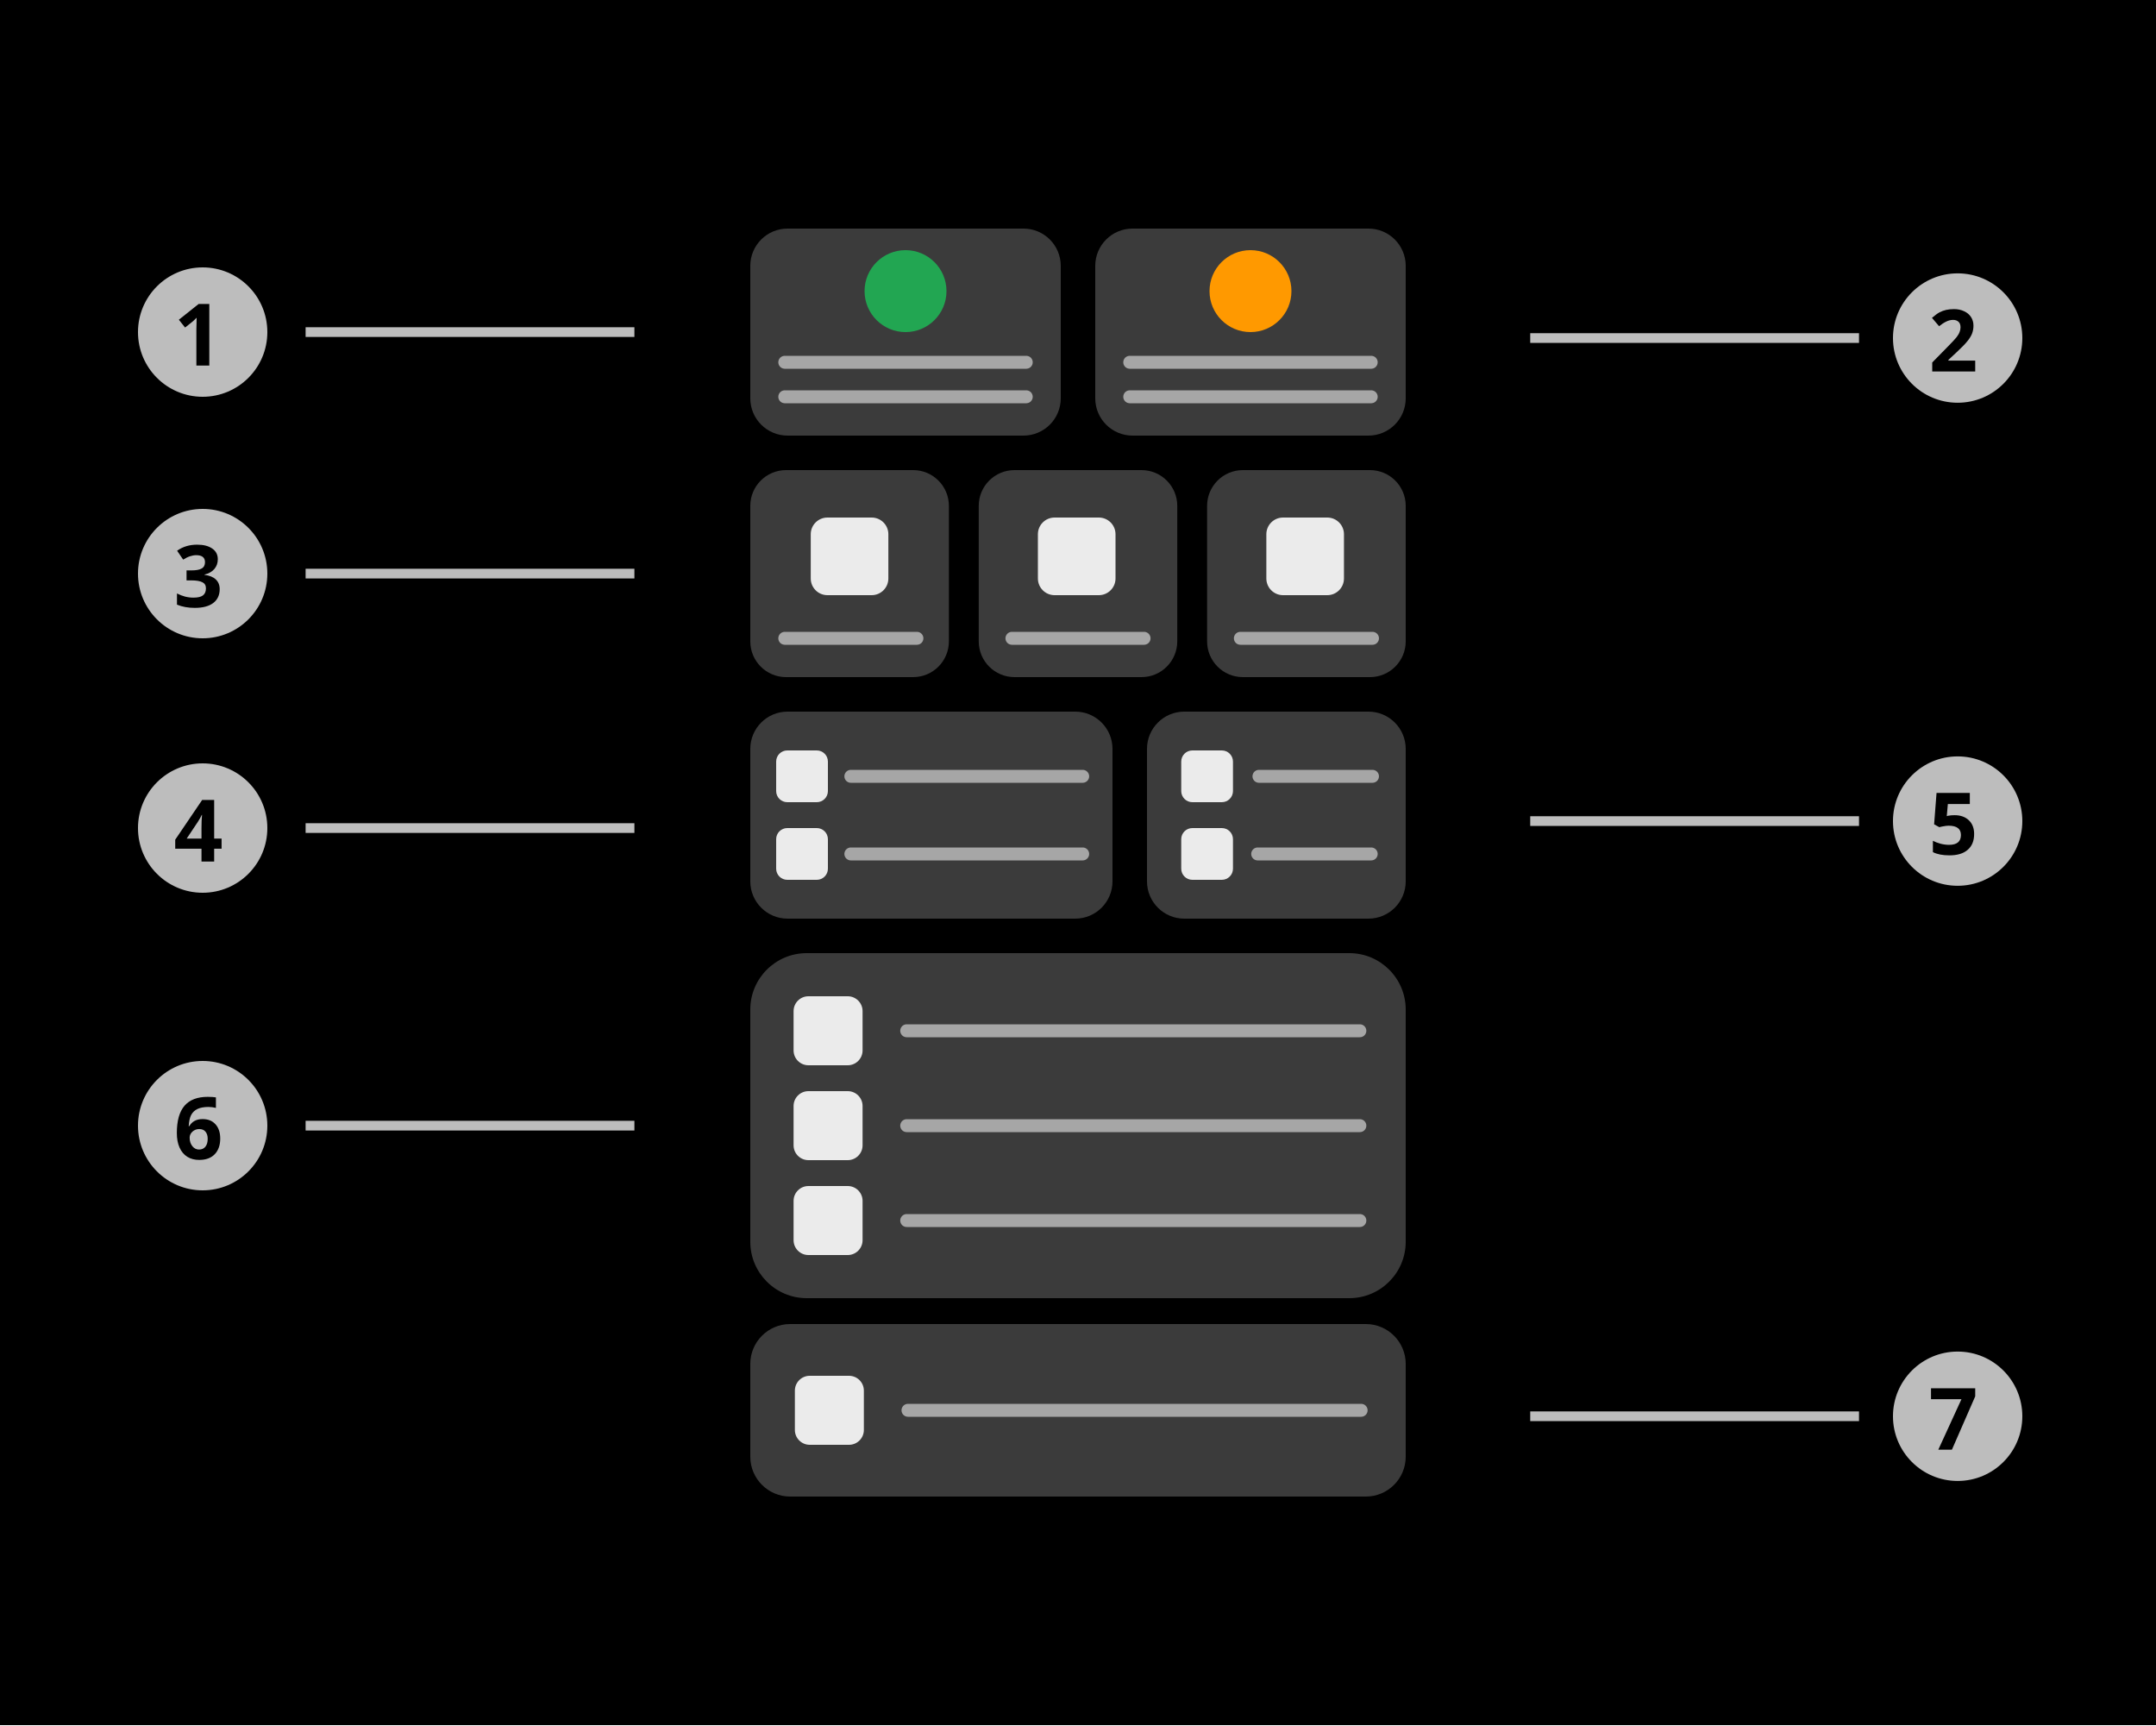
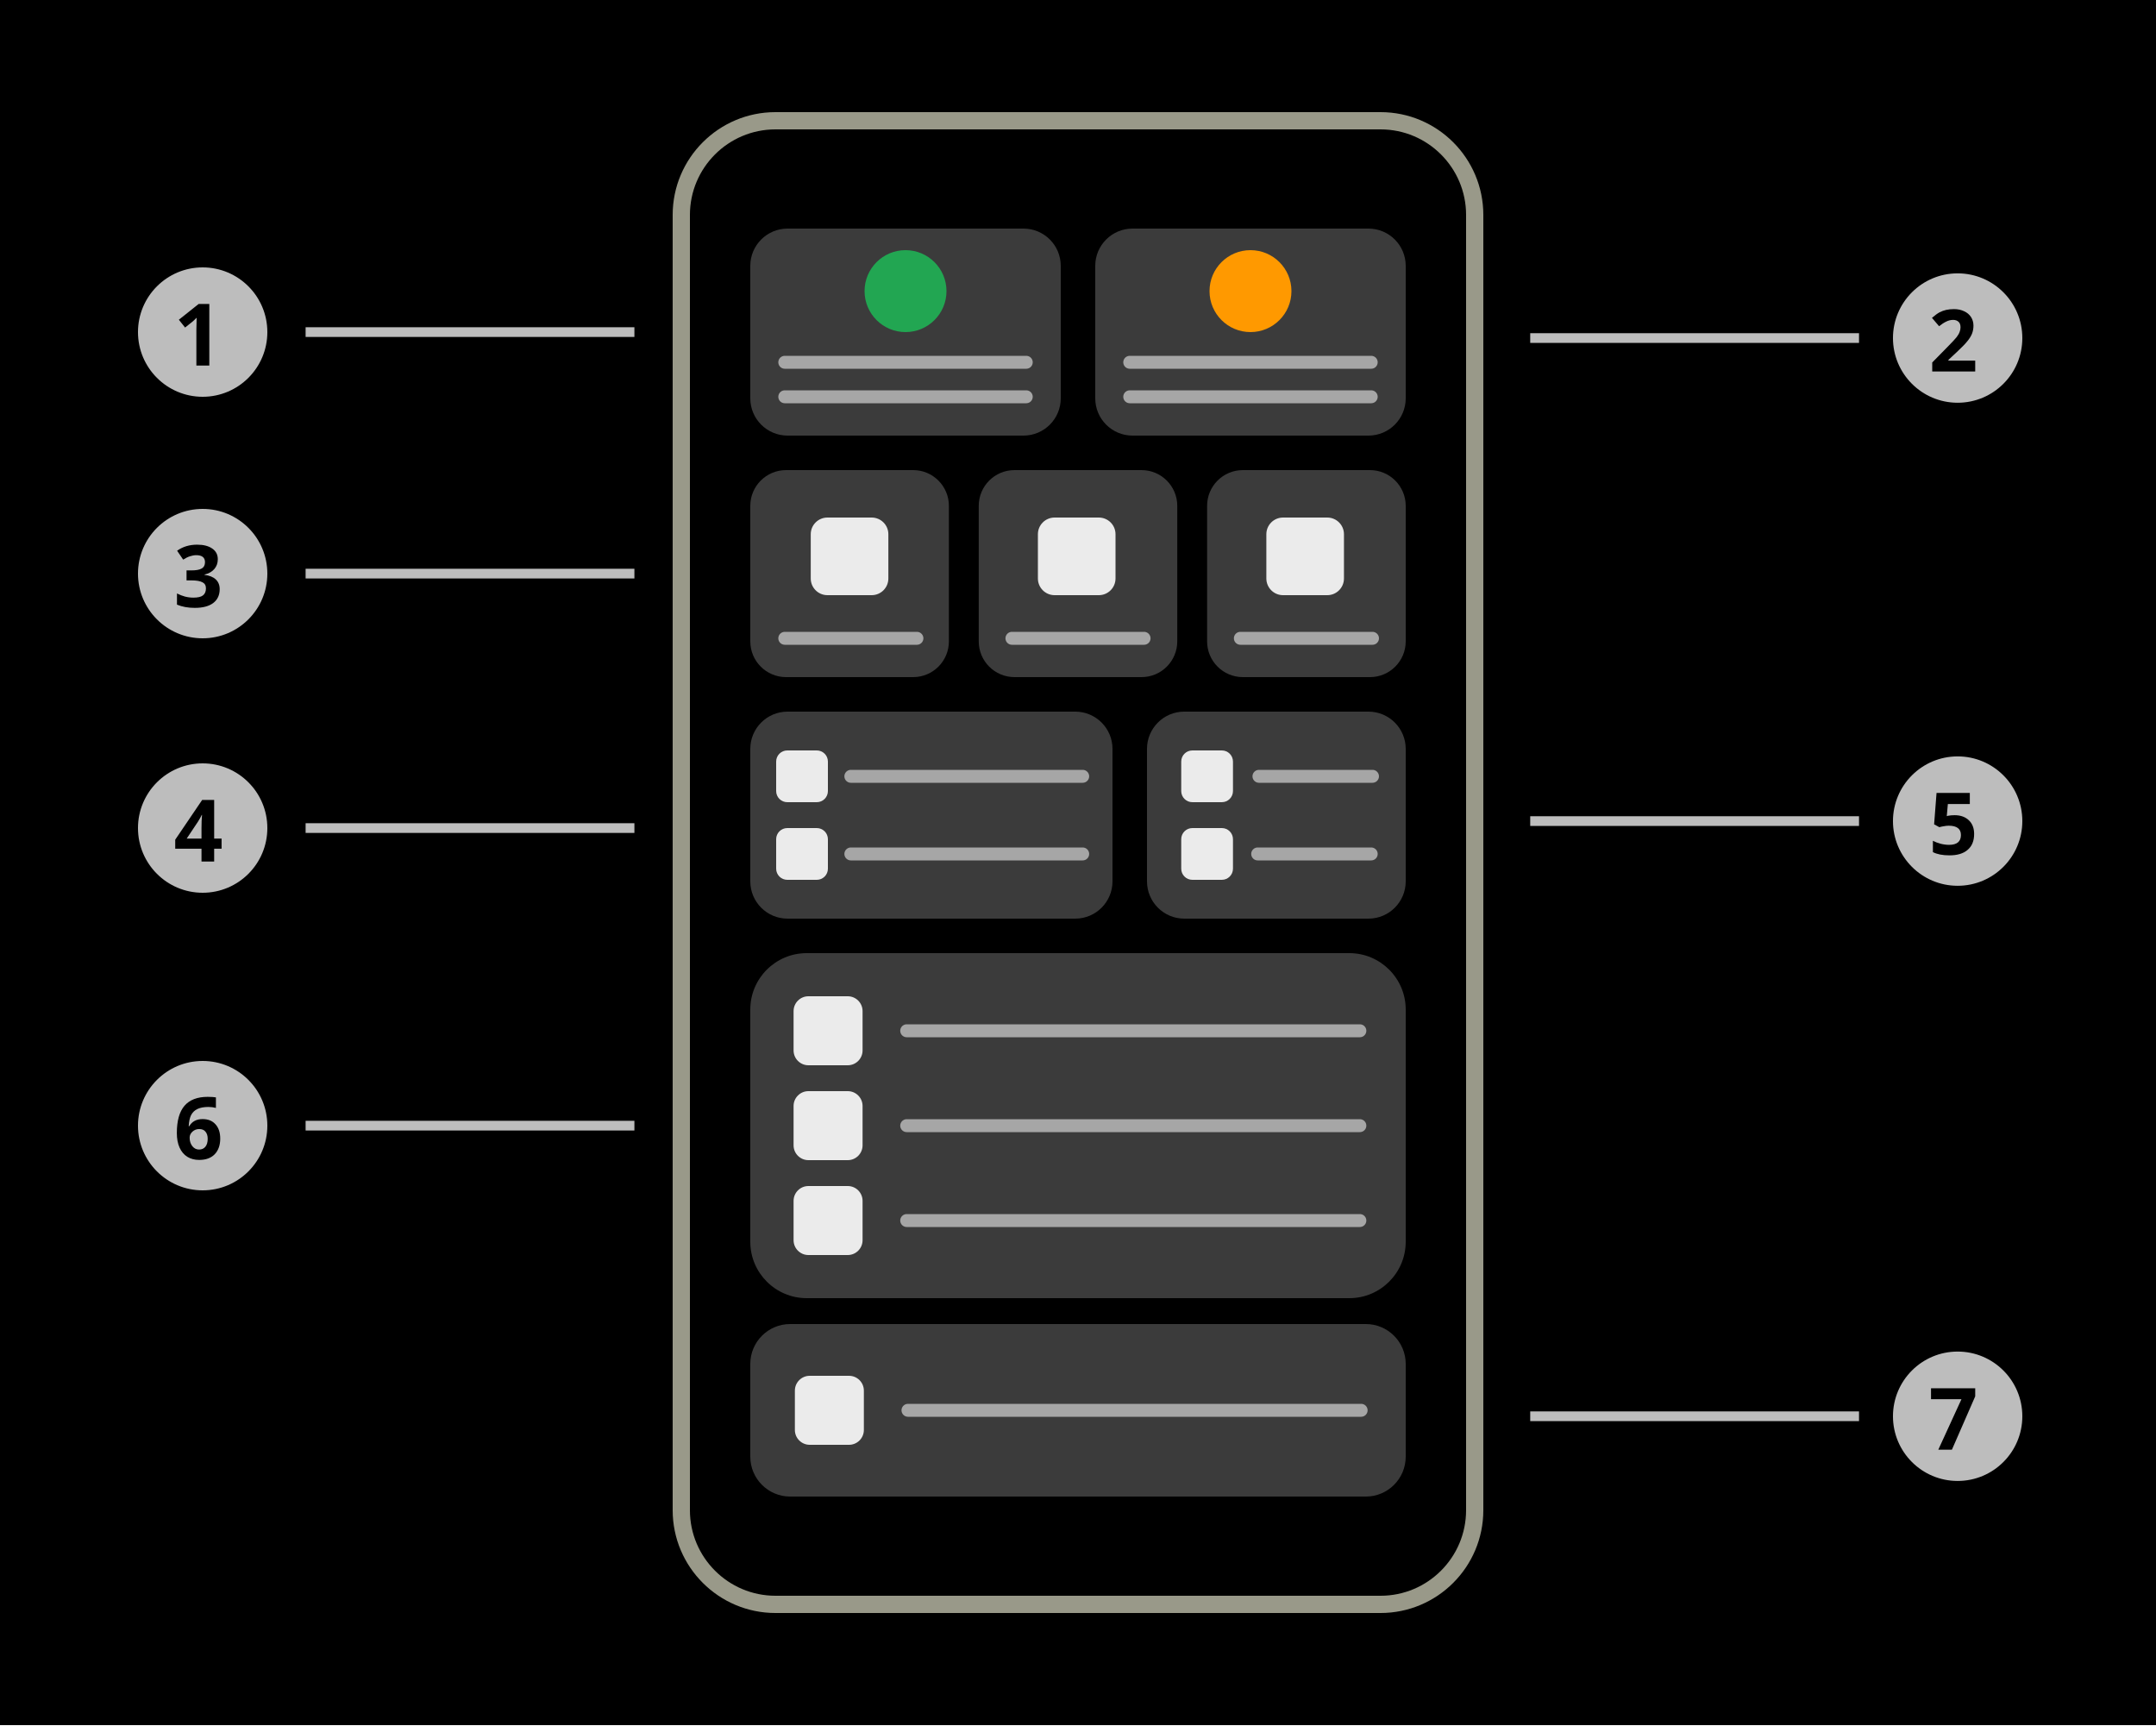
<svg xmlns="http://www.w3.org/2000/svg" style="isolation:isolate" viewBox="0 0 250 200" width="250pt" height="200pt">
  <defs>
    <clipPath id="_clipPath_VQ33wAJvCK4xvknNZ5pADqOb6AaqEjsN">
      <rect width="250" height="200" />
    </clipPath>
  </defs>
  <g clip-path="url(#_clipPath_VQ33wAJvCK4xvknNZ5pADqOb6AaqEjsN)">
    <rect width="250" height="200" style="fill:rgb(0,0,0)" />
-     <path d="M 89.919 14 L 160.081 14 C 166.107 14 171 18.893 171 24.919 L 171 175.081 C 171 181.107 166.107 186 160.081 186 L 89.919 186 C 83.893 186 79 181.107 79 175.081 L 79 24.919 C 79 18.893 83.893 14 89.919 14 Z" style="fill:none;stroke:#000000;stroke-width:4;stroke-linecap:square;stroke-miterlimit:2;" />
+     <path d="M 89.919 14 L 160.081 14 C 166.107 14 171 18.893 171 24.919 L 171 175.081 C 171 181.107 166.107 186 160.081 186 L 89.919 186 C 83.893 186 79 181.107 79 175.081 L 79 24.919 C 79 18.893 83.893 14 89.919 14 Z" style="fill:none;stroke:#999989;stroke-width:2;stroke-linecap:square;stroke-miterlimit:2;" />
    <path d="M 91.32 26.5 L 118.68 26.5 C 121.064 26.5 123 28.436 123 30.82 L 123 46.18 C 123 48.564 121.064 50.5 118.68 50.5 L 91.32 50.5 C 88.936 50.5 87 48.564 87 46.18 L 87 30.82 C 87 28.436 88.936 26.5 91.32 26.5 Z" style="stroke:none;fill:#3B3B3B;stroke-miterlimit:10;" />
    <path d="M 91.32 82.5 L 124.68 82.5 C 127.064 82.5 129 84.436 129 86.82 L 129 102.18 C 129 104.564 127.064 106.5 124.68 106.5 L 91.32 106.5 C 88.936 106.5 87 104.564 87 102.18 L 87 86.82 C 87 84.436 88.936 82.5 91.32 82.5 Z" style="stroke:none;fill:#3B3B3B;stroke-miterlimit:10;" />
    <path d="M 93.54 110.5 L 156.46 110.5 C 160.07 110.5 163 113.43 163 117.04 L 163 143.96 C 163 147.57 160.07 150.5 156.46 150.5 L 93.54 150.5 C 89.93 150.5 87 147.57 87 143.96 L 87 117.04 C 87 113.43 89.93 110.5 93.54 110.5 Z" style="stroke:none;fill:#3B3B3B;stroke-miterlimit:10;" />
    <path d="M 91.624 153.5 L 158.376 153.5 C 160.928 153.5 163 155.572 163 158.124 L 163 168.876 C 163 171.428 160.928 173.5 158.376 173.5 L 91.624 173.5 C 89.072 173.5 87 171.428 87 168.876 L 87 158.124 C 87 155.572 89.072 153.5 91.624 153.5 Z" style="stroke:none;fill:#3B3B3B;stroke-miterlimit:10;" />
    <path d="M 137.32 82.5 L 158.68 82.5 C 161.064 82.5 163 84.436 163 86.82 L 163 102.18 C 163 104.564 161.064 106.5 158.68 106.5 L 137.32 106.5 C 134.936 106.5 133 104.564 133 102.18 L 133 86.82 C 133 84.436 134.936 82.5 137.32 82.5 Z" style="stroke:none;fill:#3B3B3B;stroke-miterlimit:10;" />
    <path d="M 131.32 26.5 L 158.68 26.5 C 161.064 26.5 163 28.436 163 30.82 L 163 46.18 C 163 48.564 161.064 50.5 158.68 50.5 L 131.32 50.5 C 128.936 50.5 127 48.564 127 46.18 L 127 30.82 C 127 28.436 128.936 26.5 131.32 26.5 Z" style="stroke:none;fill:#3B3B3B;stroke-miterlimit:10;" />
    <path d="M 91.145 54.5 L 105.885 54.5 C 108.173 54.5 110.03 56.357 110.03 58.645 L 110.03 74.355 C 110.03 76.643 108.173 78.5 105.885 78.5 L 91.145 78.5 C 88.857 78.5 87 76.643 87 74.355 L 87 58.645 C 87 56.357 88.857 54.5 91.145 54.5 Z" style="stroke:none;fill:#3B3B3B;stroke-miterlimit:10;" />
    <path d="M 117.634 54.5 L 132.366 54.5 C 134.653 54.5 136.51 56.357 136.51 58.645 L 136.51 74.355 C 136.51 76.643 134.653 78.5 132.366 78.5 L 117.634 78.5 C 115.347 78.5 113.49 76.643 113.49 74.355 L 113.49 58.645 C 113.49 56.357 115.347 54.5 117.634 54.5 Z" style="stroke:none;fill:#3B3B3B;stroke-miterlimit:10;" />
    <path d="M 144.115 54.5 L 158.855 54.5 C 161.143 54.5 163 56.357 163 58.645 L 163 74.355 C 163 76.643 161.143 78.5 158.855 78.5 L 144.115 78.5 C 141.827 78.5 139.97 76.643 139.97 74.355 L 139.97 58.645 C 139.97 56.357 141.827 54.5 144.115 54.5 Z" style="stroke:none;fill:#3B3B3B;stroke-miterlimit:10;" />
    <circle vector-effect="non-scaling-stroke" cx="105" cy="33.75" r="4.75" fill="rgb(34,166,82)" />
    <line x1="91" y1="42" x2="119" y2="42" vector-effect="non-scaling-stroke" stroke-width="2" stroke="rgb(166,166,166)" stroke-linejoin="miter" stroke-linecap="round" stroke-miterlimit="3" />
    <line x1="91" y1="46" x2="119" y2="46" vector-effect="non-scaling-stroke" stroke-width="2" stroke="rgb(166,166,166)" stroke-linejoin="miter" stroke-linecap="round" stroke-miterlimit="3" />
    <line x1="91" y1="74" x2="106.322" y2="74" vector-effect="non-scaling-stroke" stroke-width="2" stroke="rgb(166,166,166)" stroke-linejoin="miter" stroke-linecap="round" stroke-miterlimit="3" />
    <line x1="98.661" y1="90" x2="125.544" y2="90" vector-effect="non-scaling-stroke" stroke-width="2" stroke="rgb(166,166,166)" stroke-linejoin="miter" stroke-linecap="round" stroke-miterlimit="3" />
    <line x1="98.661" y1="99" x2="125.544" y2="99" vector-effect="non-scaling-stroke" stroke-width="2" stroke="rgb(166,166,166)" stroke-linejoin="miter" stroke-linecap="round" stroke-miterlimit="3" />
    <line x1="105.137" y1="119.5" x2="157.684" y2="119.5" vector-effect="non-scaling-stroke" stroke-width="2" stroke="rgb(166,166,166)" stroke-linejoin="miter" stroke-linecap="round" stroke-miterlimit="3" />
    <line x1="145.983" y1="90" x2="159.148" y2="90" vector-effect="non-scaling-stroke" stroke-width="2" stroke="rgb(166,166,166)" stroke-linejoin="miter" stroke-linecap="round" stroke-miterlimit="3" />
    <line x1="145.835" y1="99" x2="159" y2="99" vector-effect="non-scaling-stroke" stroke-width="2" stroke="rgb(166,166,166)" stroke-linejoin="miter" stroke-linecap="round" stroke-miterlimit="3" />
    <circle vector-effect="non-scaling-stroke" cx="145" cy="33.75" r="4.75" fill="rgb(255,153,0)" />
    <line x1="131" y1="42" x2="159" y2="42" vector-effect="non-scaling-stroke" stroke-width="2" stroke="rgb(166,166,166)" stroke-linejoin="miter" stroke-linecap="round" stroke-miterlimit="3" />
    <line x1="131" y1="46" x2="159" y2="46" vector-effect="non-scaling-stroke" stroke-width="2" stroke="rgb(166,166,166)" stroke-linejoin="miter" stroke-linecap="round" stroke-miterlimit="3" />
    <path d="M 95.945 60 L 101.075 60 C 102.143 60 103.01 60.867 103.01 61.935 L 103.01 67.065 C 103.01 68.133 102.143 69 101.075 69 L 95.945 69 C 94.877 69 94.01 68.133 94.01 67.065 L 94.01 61.935 C 94.01 60.867 94.877 60 95.945 60 Z" style="stroke:none;fill:#EBEBEB;stroke-miterlimit:10;" />
    <line x1="117.339" y1="74" x2="132.661" y2="74" vector-effect="non-scaling-stroke" stroke-width="2" stroke="rgb(166,166,166)" stroke-linejoin="miter" stroke-linecap="round" stroke-miterlimit="3" />
    <path d="M 122.285 60 L 127.415 60 C 128.483 60 129.35 60.867 129.35 61.935 L 129.35 67.065 C 129.35 68.133 128.483 69 127.415 69 L 122.285 69 C 121.217 69 120.35 68.133 120.35 67.065 L 120.35 61.935 C 120.35 60.867 121.217 60 122.285 60 Z" style="stroke:none;fill:#EBEBEB;stroke-miterlimit:10;" />
    <path d="M 138.26 87 L 141.68 87 C 142.392 87 142.97 87.578 142.97 88.29 L 142.97 91.71 C 142.97 92.422 142.392 93 141.68 93 L 138.26 93 C 137.548 93 136.97 92.422 136.97 91.71 L 136.97 88.29 C 136.97 87.578 137.548 87 138.26 87 Z" style="stroke:none;fill:#EBEBEB;stroke-miterlimit:10;" />
    <path d="M 138.26 96 L 141.68 96 C 142.392 96 142.97 96.578 142.97 97.29 L 142.97 100.71 C 142.97 101.422 142.392 102 141.68 102 L 138.26 102 C 137.548 102 136.97 101.422 136.97 100.71 L 136.97 97.29 C 136.97 96.578 137.548 96 138.26 96 Z" style="stroke:none;fill:#EBEBEB;stroke-miterlimit:10;" />
    <path d="M 91.29 87 L 94.71 87 C 95.422 87 96 87.578 96 88.29 L 96 91.71 C 96 92.422 95.422 93 94.71 93 L 91.29 93 C 90.578 93 90 92.422 90 91.71 L 90 88.29 C 90 87.578 90.578 87 91.29 87 Z" style="stroke:none;fill:#EBEBEB;stroke-miterlimit:10;" />
    <path d="M 91.29 96 L 94.71 96 C 95.422 96 96 96.578 96 97.29 L 96 100.71 C 96 101.422 95.422 102 94.71 102 L 91.29 102 C 90.578 102 90 101.422 90 100.71 L 90 97.29 C 90 96.578 90.578 96 91.29 96 Z" style="stroke:none;fill:#EBEBEB;stroke-miterlimit:10;" />
    <path d="M 93.74 115.5 L 98.3 115.5 C 99.249 115.5 100.02 116.271 100.02 117.22 L 100.02 121.78 C 100.02 122.729 99.249 123.5 98.3 123.5 L 93.74 123.5 C 92.791 123.5 92.02 122.729 92.02 121.78 L 92.02 117.22 C 92.02 116.271 92.791 115.5 93.74 115.5 Z" style="stroke:none;fill:#EBEBEB;stroke-miterlimit:10;" />
    <line x1="105.137" y1="130.5" x2="157.684" y2="130.5" vector-effect="non-scaling-stroke" stroke-width="2" stroke="rgb(166,166,166)" stroke-linejoin="miter" stroke-linecap="round" stroke-miterlimit="3" />
    <path d="M 93.74 126.5 L 98.3 126.5 C 99.249 126.5 100.02 127.271 100.02 128.22 L 100.02 132.78 C 100.02 133.729 99.249 134.5 98.3 134.5 L 93.74 134.5 C 92.791 134.5 92.02 133.729 92.02 132.78 L 92.02 128.22 C 92.02 127.271 92.791 126.5 93.74 126.5 Z" style="stroke:none;fill:#EBEBEB;stroke-miterlimit:10;" />
    <line x1="105.137" y1="141.5" x2="157.684" y2="141.5" vector-effect="non-scaling-stroke" stroke-width="2" stroke="rgb(166,166,166)" stroke-linejoin="miter" stroke-linecap="round" stroke-miterlimit="3" />
    <path d="M 93.74 137.5 L 98.3 137.5 C 99.249 137.5 100.02 138.271 100.02 139.22 L 100.02 143.78 C 100.02 144.729 99.249 145.5 98.3 145.5 L 93.74 145.5 C 92.791 145.5 92.02 144.729 92.02 143.78 L 92.02 139.22 C 92.02 138.271 92.791 137.5 93.74 137.5 Z" style="stroke:none;fill:#EBEBEB;stroke-miterlimit:10;" />
    <line x1="105.285" y1="163.5" x2="157.832" y2="163.5" vector-effect="non-scaling-stroke" stroke-width="2" stroke="rgb(166,166,166)" stroke-linejoin="miter" stroke-linecap="round" stroke-miterlimit="3" />
    <path d="M 93.89 159.5 L 98.45 159.5 C 99.399 159.5 100.17 160.271 100.17 161.22 L 100.17 165.78 C 100.17 166.729 99.399 167.5 98.45 167.5 L 93.89 167.5 C 92.941 167.5 92.17 166.729 92.17 165.78 L 92.17 161.22 C 92.17 160.271 92.941 159.5 93.89 159.5 Z" style="stroke:none;fill:#EBEBEB;stroke-miterlimit:10;" />
    <line x1="143.826" y1="74" x2="159.148" y2="74" vector-effect="non-scaling-stroke" stroke-width="2" stroke="rgb(166,166,166)" stroke-linejoin="miter" stroke-linecap="round" stroke-miterlimit="3" />
    <path d="M 148.775 60 L 153.905 60 C 154.973 60 155.84 60.867 155.84 61.935 L 155.84 67.065 C 155.84 68.133 154.973 69 153.905 69 L 148.775 69 C 147.707 69 146.84 68.133 146.84 67.065 L 146.84 61.935 C 146.84 60.867 147.707 60 148.775 60 Z" style="stroke:none;fill:#EBEBEB;stroke-miterlimit:10;" />
    <line x1="36" y1="38.5" x2="73" y2="38.5" vector-effect="non-scaling-stroke" stroke-width="1.5" stroke="rgb(189,189,189)" stroke-linejoin="miter" stroke-linecap="square" stroke-miterlimit="3" />
    <line x1="36" y1="66.5" x2="73" y2="66.5" vector-effect="non-scaling-stroke" stroke-width="1.5" stroke="rgb(189,189,189)" stroke-linejoin="miter" stroke-linecap="square" stroke-miterlimit="3" />
    <line x1="178" y1="39.191" x2="215" y2="39.191" vector-effect="non-scaling-stroke" stroke-width="1.5" stroke="rgb(189,189,189)" stroke-linejoin="miter" stroke-linecap="square" stroke-miterlimit="3" />
    <line x1="178" y1="95.191" x2="215" y2="95.191" vector-effect="non-scaling-stroke" stroke-width="1.5" stroke="rgb(189,189,189)" stroke-linejoin="miter" stroke-linecap="square" stroke-miterlimit="3" />
    <line x1="36" y1="96" x2="73" y2="96" vector-effect="non-scaling-stroke" stroke-width="1.5" stroke="rgb(189,189,189)" stroke-linejoin="miter" stroke-linecap="square" stroke-miterlimit="3" />
    <line x1="36" y1="130.5" x2="73" y2="130.5" vector-effect="non-scaling-stroke" stroke-width="1.5" stroke="rgb(189,189,189)" stroke-linejoin="miter" stroke-linecap="square" stroke-miterlimit="3" />
    <line x1="178" y1="164.191" x2="215" y2="164.191" vector-effect="non-scaling-stroke" stroke-width="1.5" stroke="rgb(189,189,189)" stroke-linejoin="miter" stroke-linecap="square" stroke-miterlimit="3" />
    <circle vector-effect="non-scaling-stroke" cx="23.5" cy="38.5" r="7.5" fill="rgb(189,189,189)" />
    <circle vector-effect="non-scaling-stroke" cx="23.5" cy="66.5" r="7.5" fill="rgb(189,189,189)" />
    <circle vector-effect="non-scaling-stroke" cx="227" cy="39.191" r="7.5" fill="rgb(189,189,189)" />
    <circle vector-effect="non-scaling-stroke" cx="227" cy="95.191" r="7.5" fill="rgb(189,189,189)" />
    <circle vector-effect="non-scaling-stroke" cx="23.5" cy="96" r="7.5" fill="rgb(189,189,189)" />
    <circle vector-effect="non-scaling-stroke" cx="23.5" cy="130.5" r="7.5" fill="rgb(189,189,189)" />
    <circle vector-effect="non-scaling-stroke" cx="227" cy="164.191" r="7.5" fill="rgb(189,189,189)" />
    <g clip-path="url(#_clipPath_WkF7MXRPpVRL9bIyjmVhTiQQlgY1zEJO)">
      <text transform="matrix(1,0,0,1,20.146,42.379)" style="font-family:'Open Sans';font-weight:700;font-size:10px;font-style:normal;fill:#000000;stroke:none;">1</text>
    </g>
    <defs>
      <clipPath id="_clipPath_WkF7MXRPpVRL9bIyjmVhTiQQlgY1zEJO">
        <rect x="0" y="0" width="8" height="13.618" transform="matrix(1,0,0,1,20,31.691)" />
      </clipPath>
    </defs>
    <g clip-path="url(#_clipPath_L8RnYyHhPrEzSDKNZdNbj02tmp9bKXL4)">
      <text transform="matrix(1,0,0,1,20.146,70.379)" style="font-family:'Open Sans';font-weight:700;font-size:10px;font-style:normal;fill:#000000;stroke:none;">3</text>
    </g>
    <defs>
      <clipPath id="_clipPath_L8RnYyHhPrEzSDKNZdNbj02tmp9bKXL4">
        <rect x="0" y="0" width="8" height="13.618" transform="matrix(1,0,0,1,20,59.691)" />
      </clipPath>
    </defs>
    <g clip-path="url(#_clipPath_2jyPm2xNasWX5HWTMY4FemVhCGpclPbR)">
      <text transform="matrix(1,0,0,1,223.646,43.07)" style="font-family:'Open Sans';font-weight:700;font-size:10px;font-style:normal;fill:#000000;stroke:none;">2</text>
    </g>
    <defs>
      <clipPath id="_clipPath_2jyPm2xNasWX5HWTMY4FemVhCGpclPbR">
        <rect x="0" y="0" width="8" height="13.618" transform="matrix(1,0,0,1,223.5,32.382)" />
      </clipPath>
    </defs>
    <g clip-path="url(#_clipPath_iHEuUXMTJzv1woq9uFeDhozWNzgRpASj)">
      <text transform="matrix(1,0,0,1,223.646,99.07)" style="font-family:'Open Sans';font-weight:700;font-size:10px;font-style:normal;fill:#000000;stroke:none;">5</text>
    </g>
    <defs>
      <clipPath id="_clipPath_iHEuUXMTJzv1woq9uFeDhozWNzgRpASj">
        <rect x="0" y="0" width="8" height="13.618" transform="matrix(1,0,0,1,223.5,88.382)" />
      </clipPath>
    </defs>
    <g clip-path="url(#_clipPath_PoNJMqdNVgsJKBeMvk3jVpe9kBNy7VDR)">
      <text transform="matrix(1,0,0,1,20.146,99.879)" style="font-family:'Open Sans';font-weight:700;font-size:10px;font-style:normal;fill:#000000;stroke:none;">4</text>
    </g>
    <defs>
      <clipPath id="_clipPath_PoNJMqdNVgsJKBeMvk3jVpe9kBNy7VDR">
        <rect x="0" y="0" width="8" height="13.618" transform="matrix(1,0,0,1,20,89.191)" />
      </clipPath>
    </defs>
    <g clip-path="url(#_clipPath_1KDWAEFDfkIRYDBKEiSs1Z42vK5uGmOS)">
      <text transform="matrix(1,0,0,1,20.146,134.379)" style="font-family:'Open Sans';font-weight:700;font-size:10px;font-style:normal;fill:#000000;stroke:none;">6</text>
    </g>
    <defs>
      <clipPath id="_clipPath_1KDWAEFDfkIRYDBKEiSs1Z42vK5uGmOS">
        <rect x="0" y="0" width="8" height="13.618" transform="matrix(1,0,0,1,20,123.691)" />
      </clipPath>
    </defs>
    <g clip-path="url(#_clipPath_XrQ9rORkVv2kFWB03kb3UyG06u3FOGXr)">
      <text transform="matrix(1,0,0,1,223.646,168.07)" style="font-family:'Open Sans';font-weight:700;font-size:10px;font-style:normal;fill:#000000;stroke:none;">7</text>
    </g>
    <defs>
      <clipPath id="_clipPath_XrQ9rORkVv2kFWB03kb3UyG06u3FOGXr">
        <rect x="0" y="0" width="8" height="13.618" transform="matrix(1,0,0,1,223.5,157.382)" />
      </clipPath>
    </defs>
  </g>
</svg>
